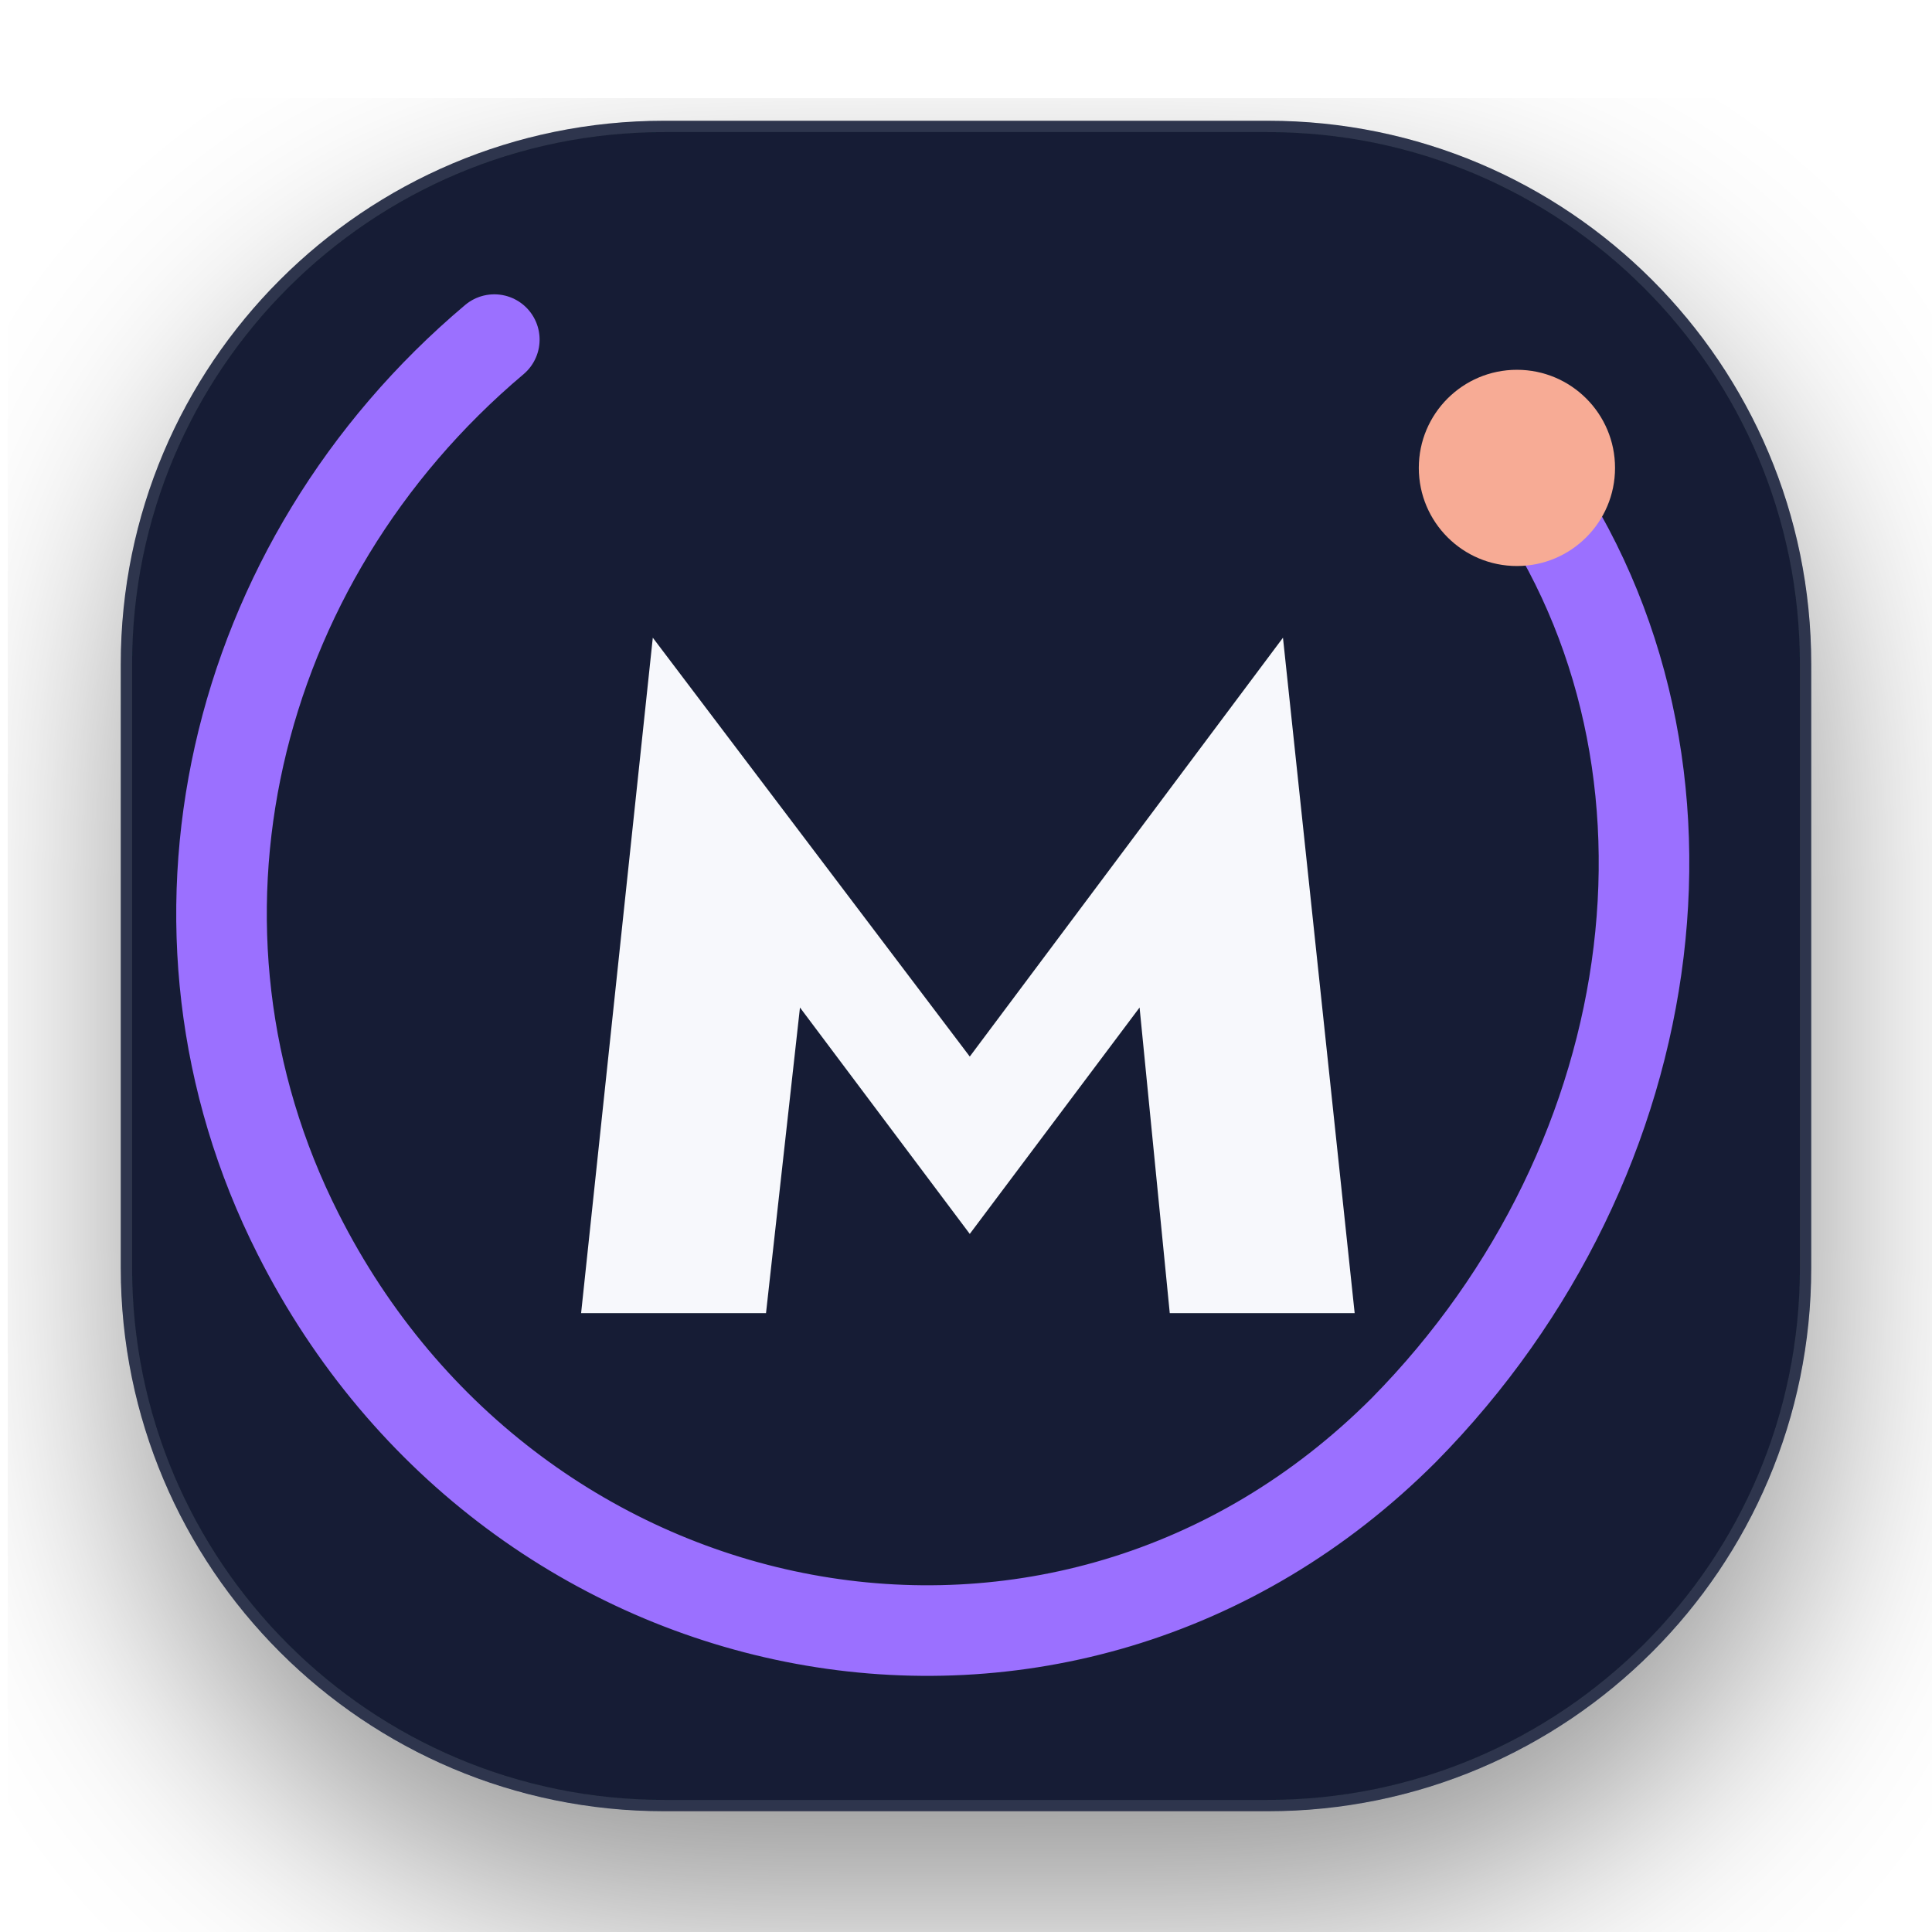
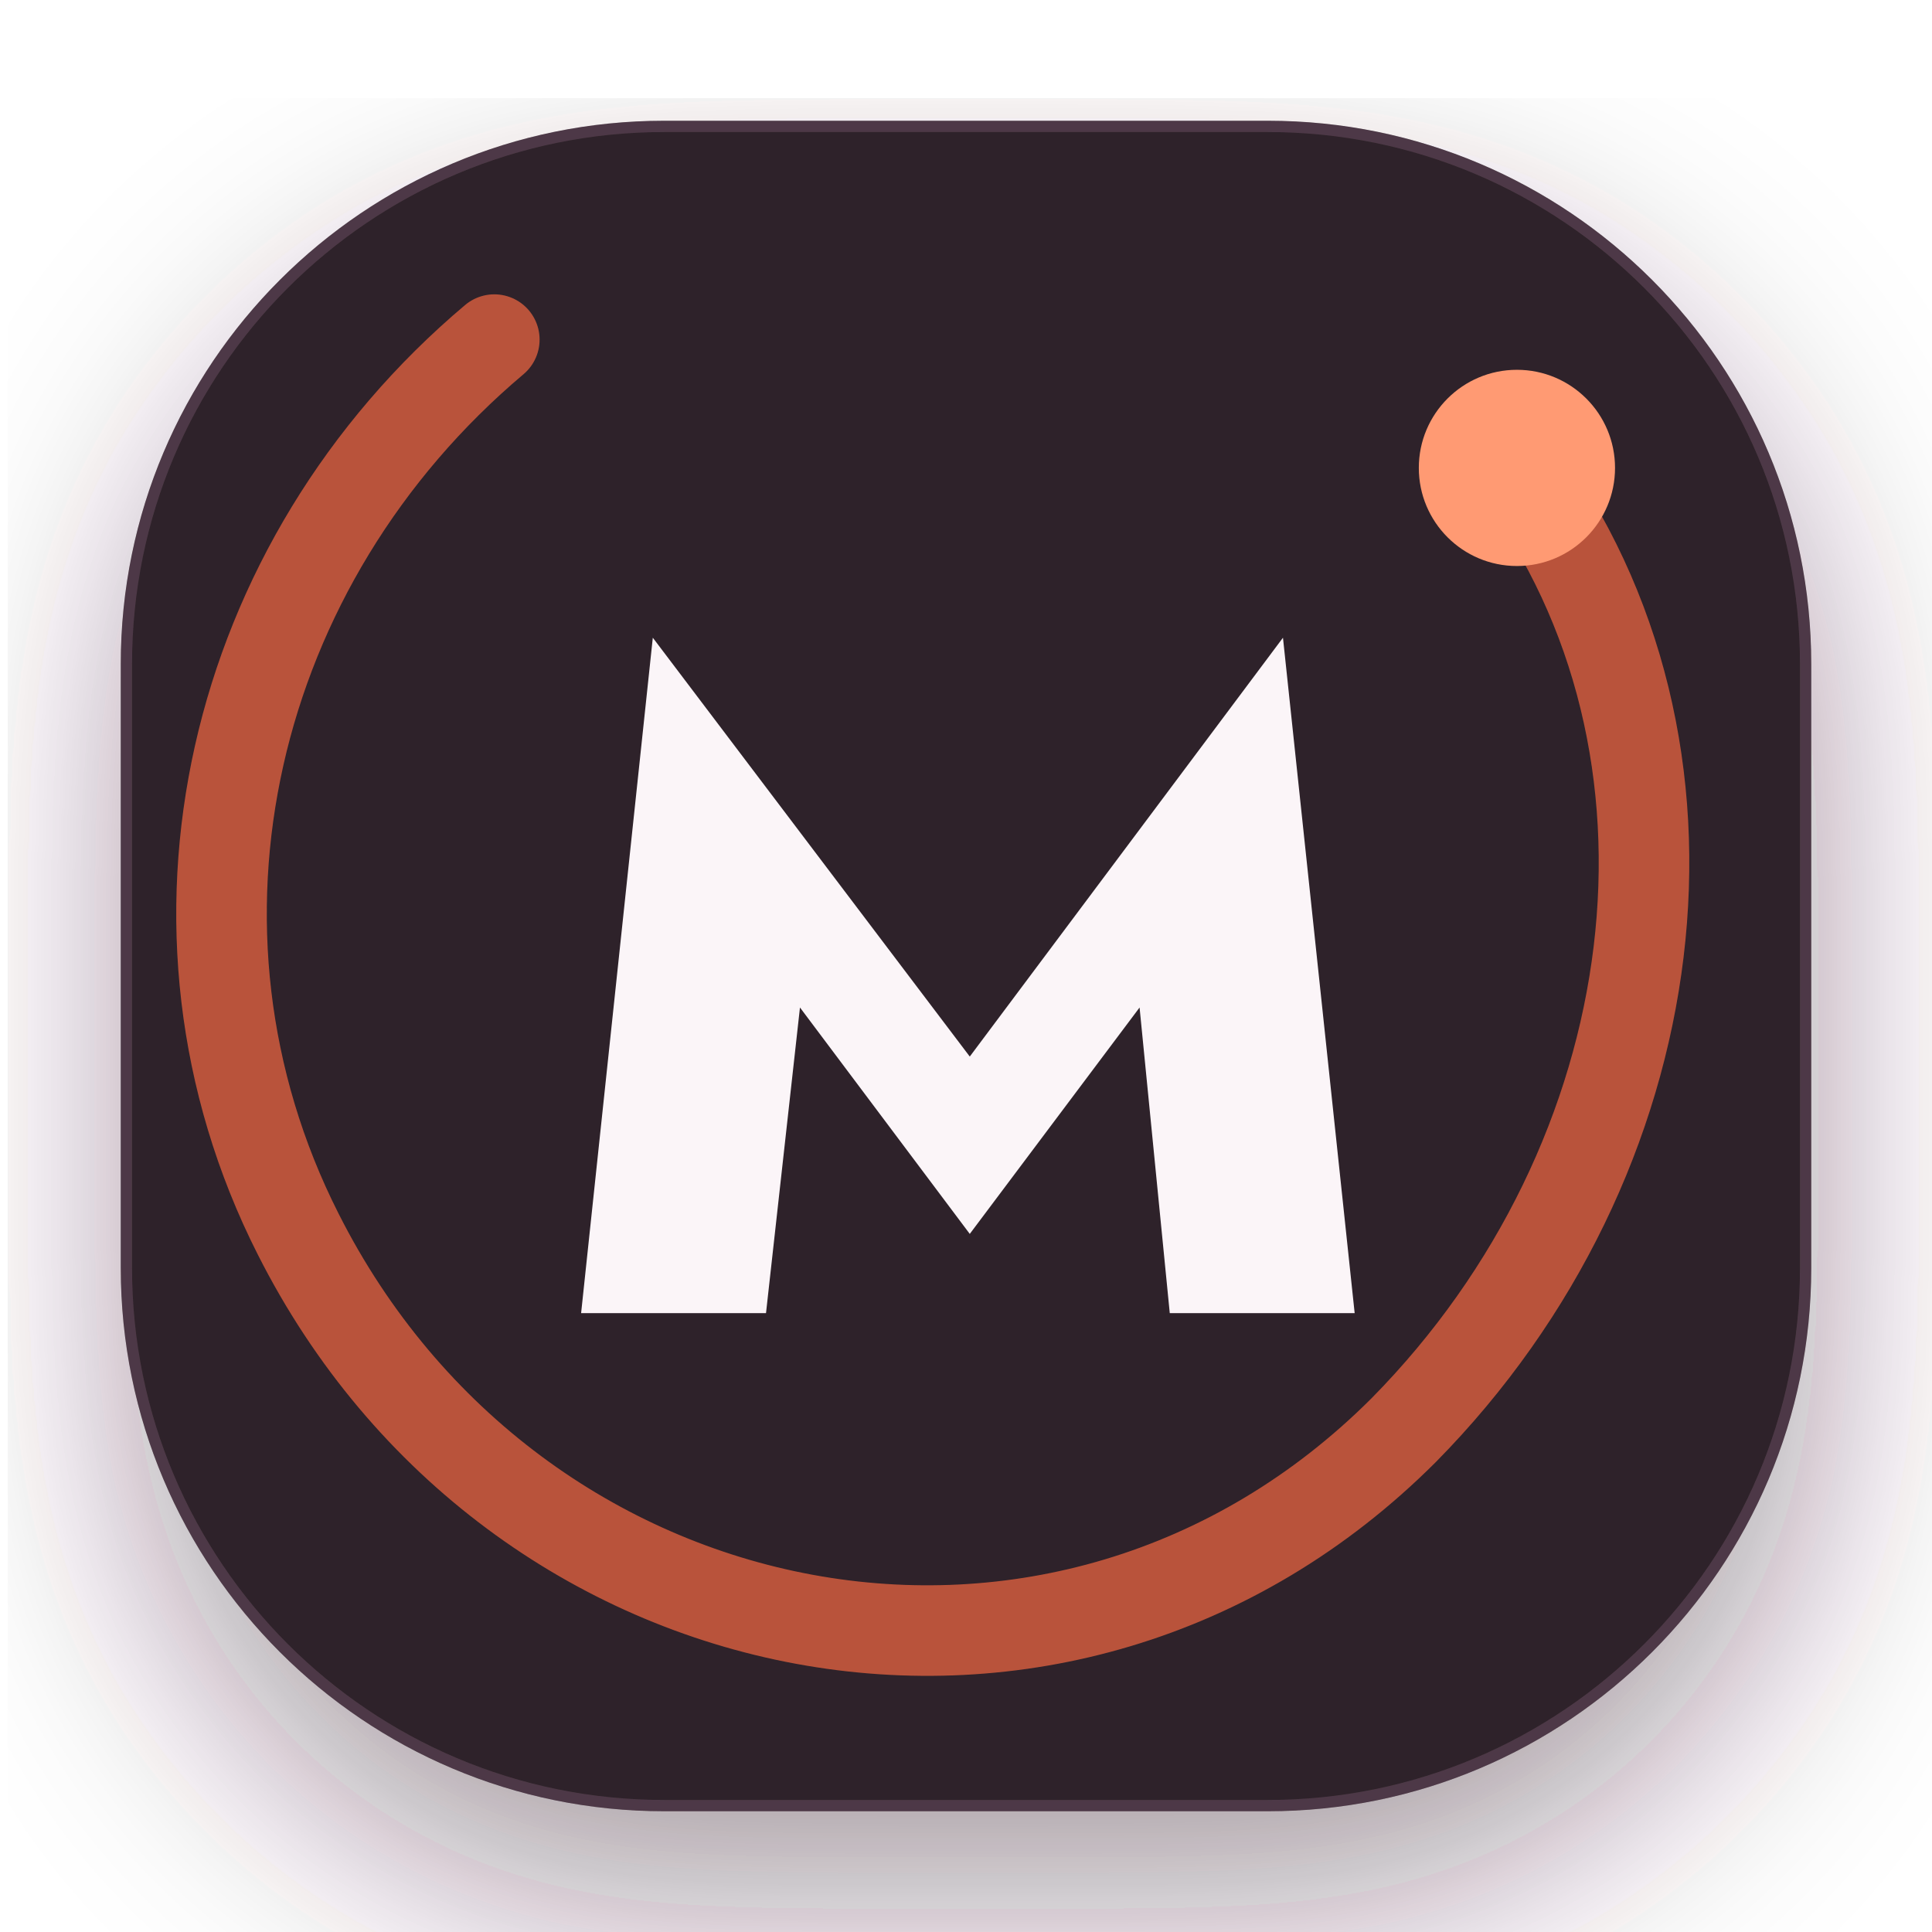
<svg xmlns="http://www.w3.org/2000/svg" width="512" height="512" viewBox="0 0 512 512" fill="none">
  <style>
-     .orbit { stroke-dasharray: 980; animation: draw 1.05s cubic-bezier(.22,1,.36,1) both; }
-     .dot { transform-box: fill-box; transform-origin: center; animation: pop .62s cubic-bezier(.34,1.56,.64,1) .55s both; }
+     .orbit { stroke-dasharray: 980; animation: draw 1.2s cubic-bezier(.22,1,.36,1) both; }
+     .dot { transform-box: fill-box; transform-origin: center; animation: pop .75s cubic-bezier(.34,1.56,.64,1) .5s both; }
    .letter { animation: appear .55s ease .35s both; }
    @keyframes draw { from { opacity:.2; stroke-dashoffset:980 } to { opacity:1; stroke-dashoffset:0 } }
    @keyframes pop { from { opacity:0; transform:scale(.25) } to { opacity:1; transform:scale(1) } }
    @keyframes appear { from { opacity:0; transform:translateY(8px) } to { opacity:1; transform:none } }
    @media (prefers-reduced-motion: reduce) { * { animation:none !important } }
  </style>
  <defs>
    <linearGradient id="surface" x1="72" y1="36" x2="441" y2="484">
-       <stop stop-color="#171F35" />
-       <stop offset="1" stop-color="#090D1A" />
+       <stop stop-color="#2d2229" />
+       <stop offset="1" stop-color="#161114" />
    </linearGradient>
    <linearGradient id="orbit" x1="88" y1="72" x2="425" y2="438">
-       <stop stop-color="#9B70FF" />
-       <stop offset=".48" stop-color="#5B5FEF" />
-       <stop offset="1" stop-color="#57C7E6" />
+       <stop stop-color="#b9533a" />
+       <stop offset=".48" stop-color="#73395f" />
+       <stop offset="1" stop-color="#e0a3c8" />
    </linearGradient>
    <linearGradient id="satellite" x1="375" y1="87" x2="427" y2="139">
-       <stop stop-color="#F7AB95" />
-       <stop offset="1" stop-color="#F28163" />
+       <stop stop-color="#ff9a73" />
+       <stop offset="1" stop-color="#b9533a" />
    </linearGradient>
    <filter id="shadow" x="-80" y="-80" width="672" height="672">
-       <feDropShadow dy="26" stdDeviation="30" flood-color="#050711" flood-opacity=".42" />
+       <feDropShadow dy="26" stdDeviation="30" flood-color="#351329" flood-opacity=".42" />
    </filter>
  </defs>
  <g filter="url(#shadow)">
    <rect x="32" y="32" width="448" height="448" rx="144" fill="url(#surface)" />
-     <rect x="33.5" y="33.5" width="445" height="445" rx="142.5" stroke="#E1E5FF" stroke-opacity=".12" stroke-width="3" />
+     <rect x="33.5" y="33.5" width="445" height="445" rx="142.5" stroke="#e0a3c8" stroke-opacity=".18" stroke-width="3" />
    <path class="orbit" d="M402 124C457 198 443 307 372 379C282 469 136 440 79 327C38 246 61 149 131 90" stroke="url(#orbit)" stroke-width="24" stroke-linecap="round" />
    <circle class="dot" cx="402" cy="124" r="26" fill="url(#satellite)" />
-     <path class="letter" d="M154 348L173 169L257 280L340 169L359 348H310L302 267L257 327L212 267L203 348H154Z" fill="#F7F8FC" />
+     <path class="letter" d="M154 348L173 169L257 280L340 169L359 348H310L302 267L257 327L212 267L203 348H154Z" fill="#fbf5f8" />
  </g>
</svg>
